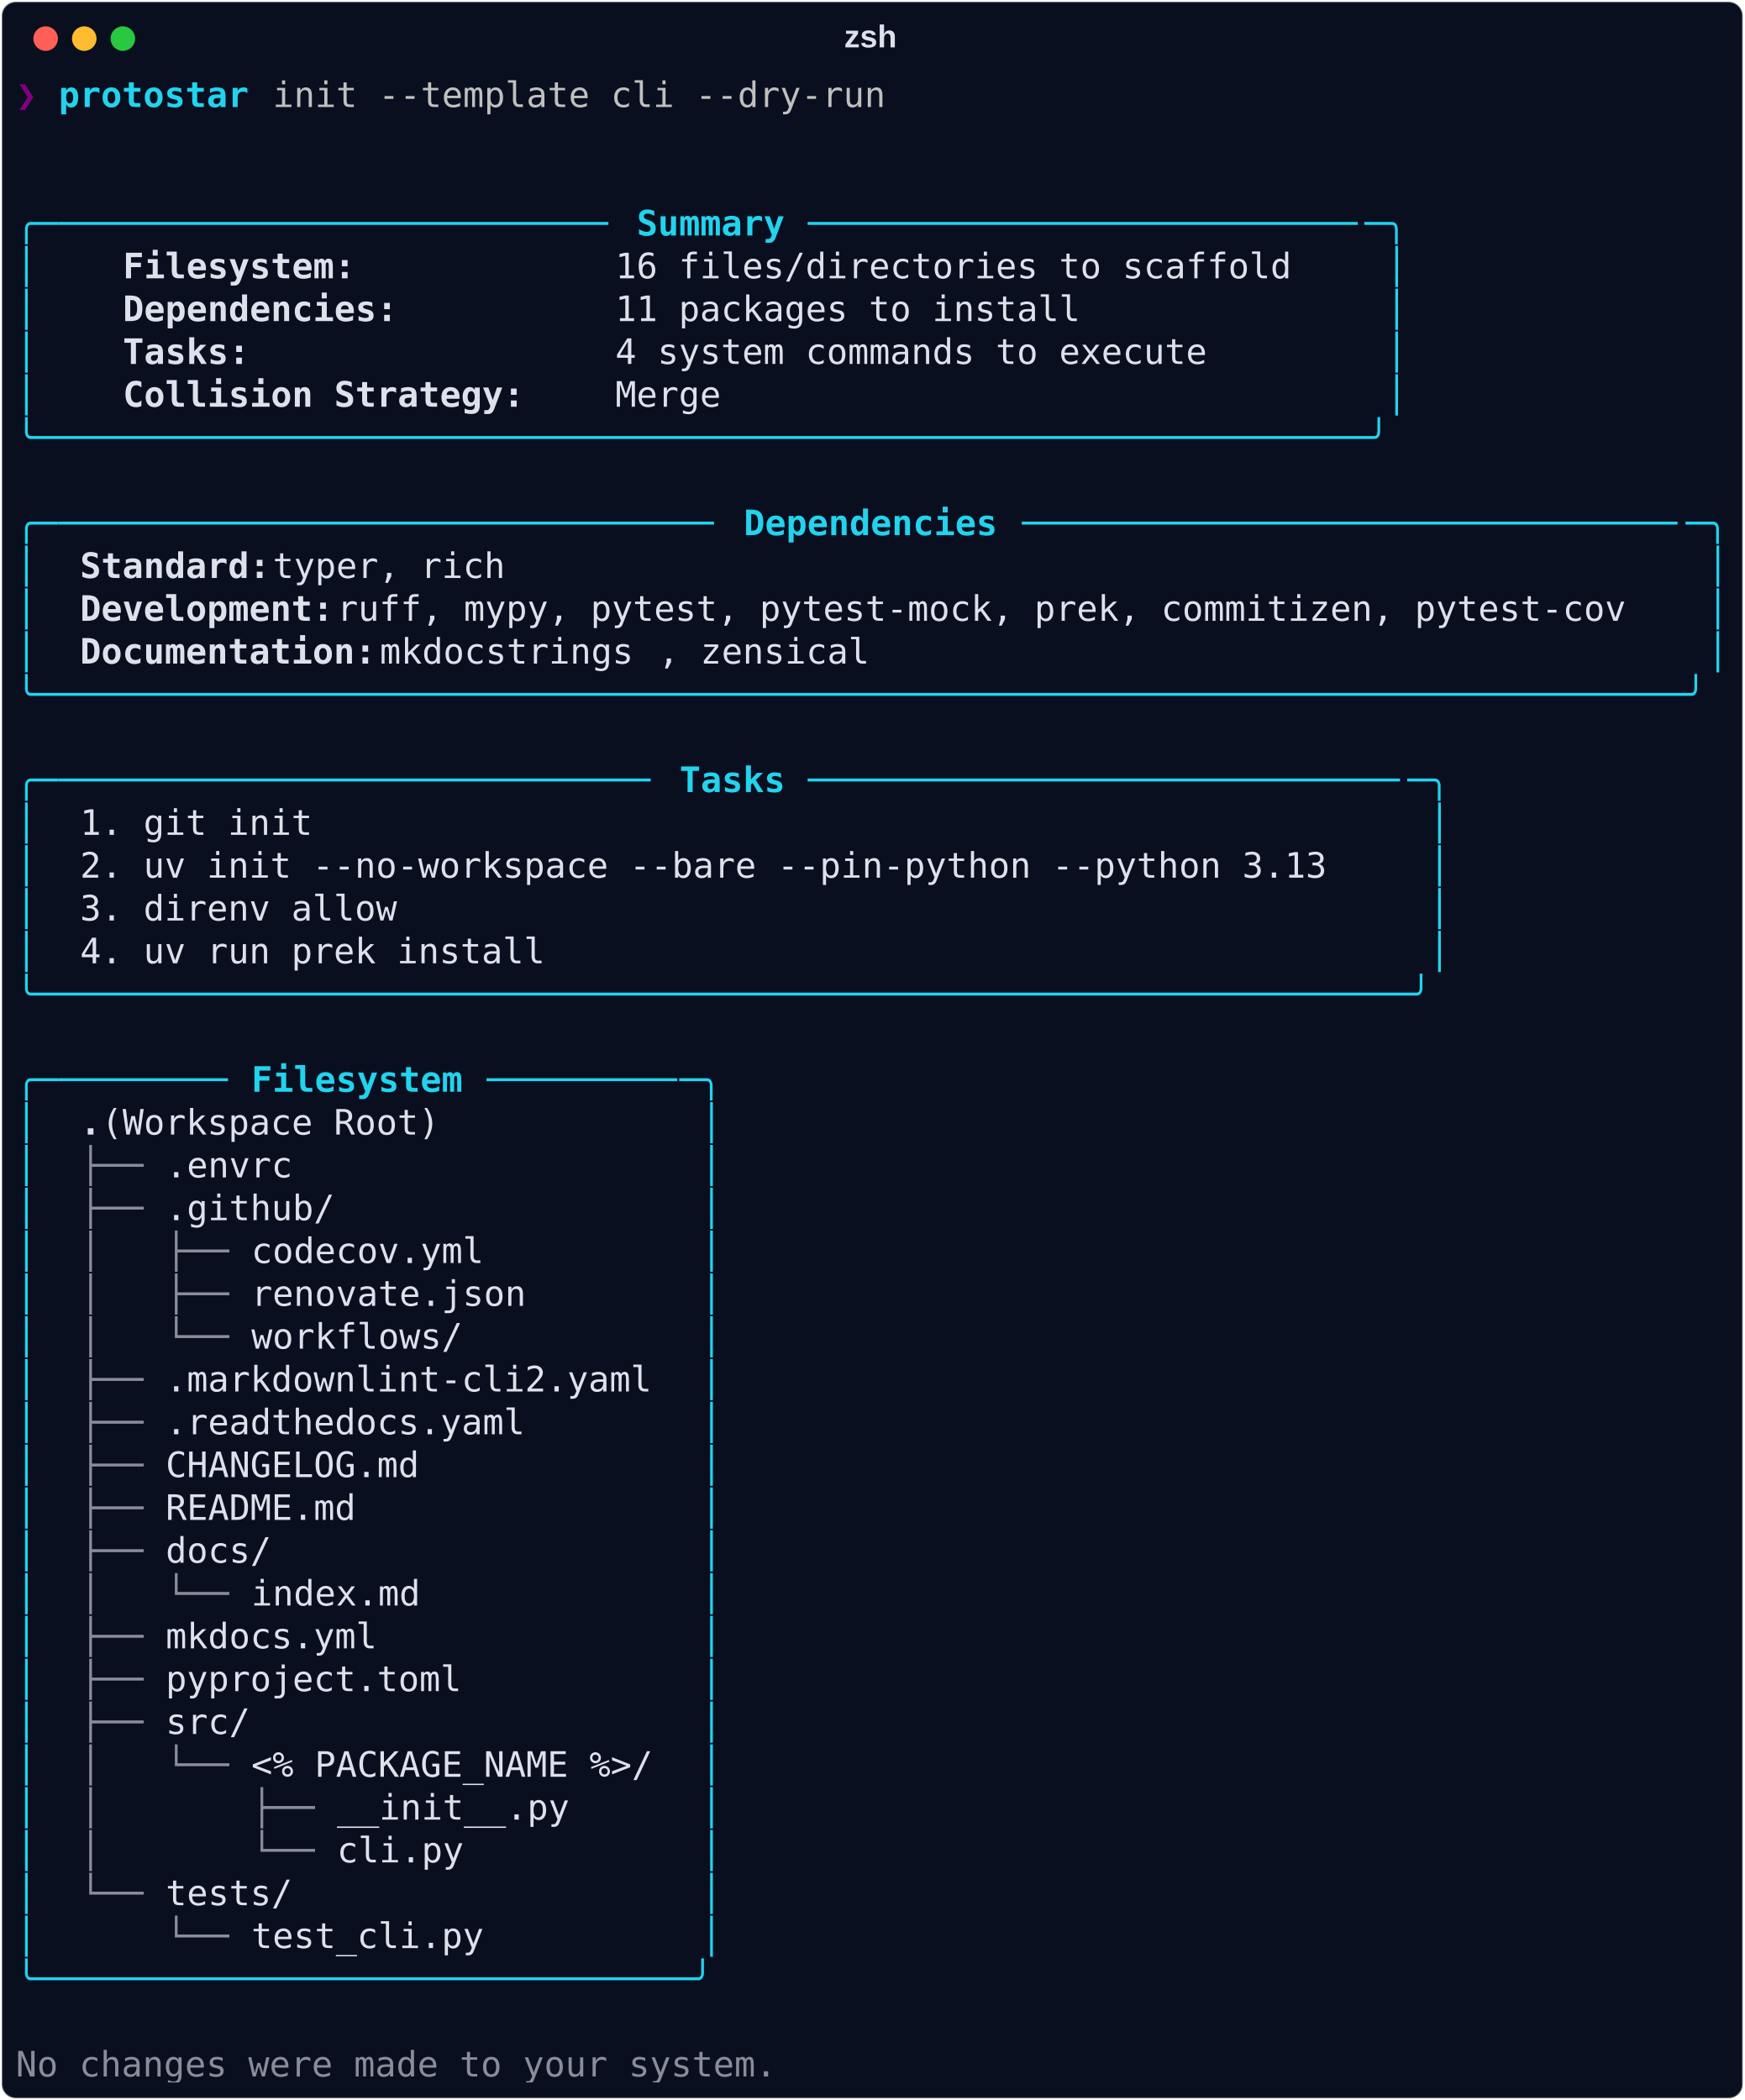
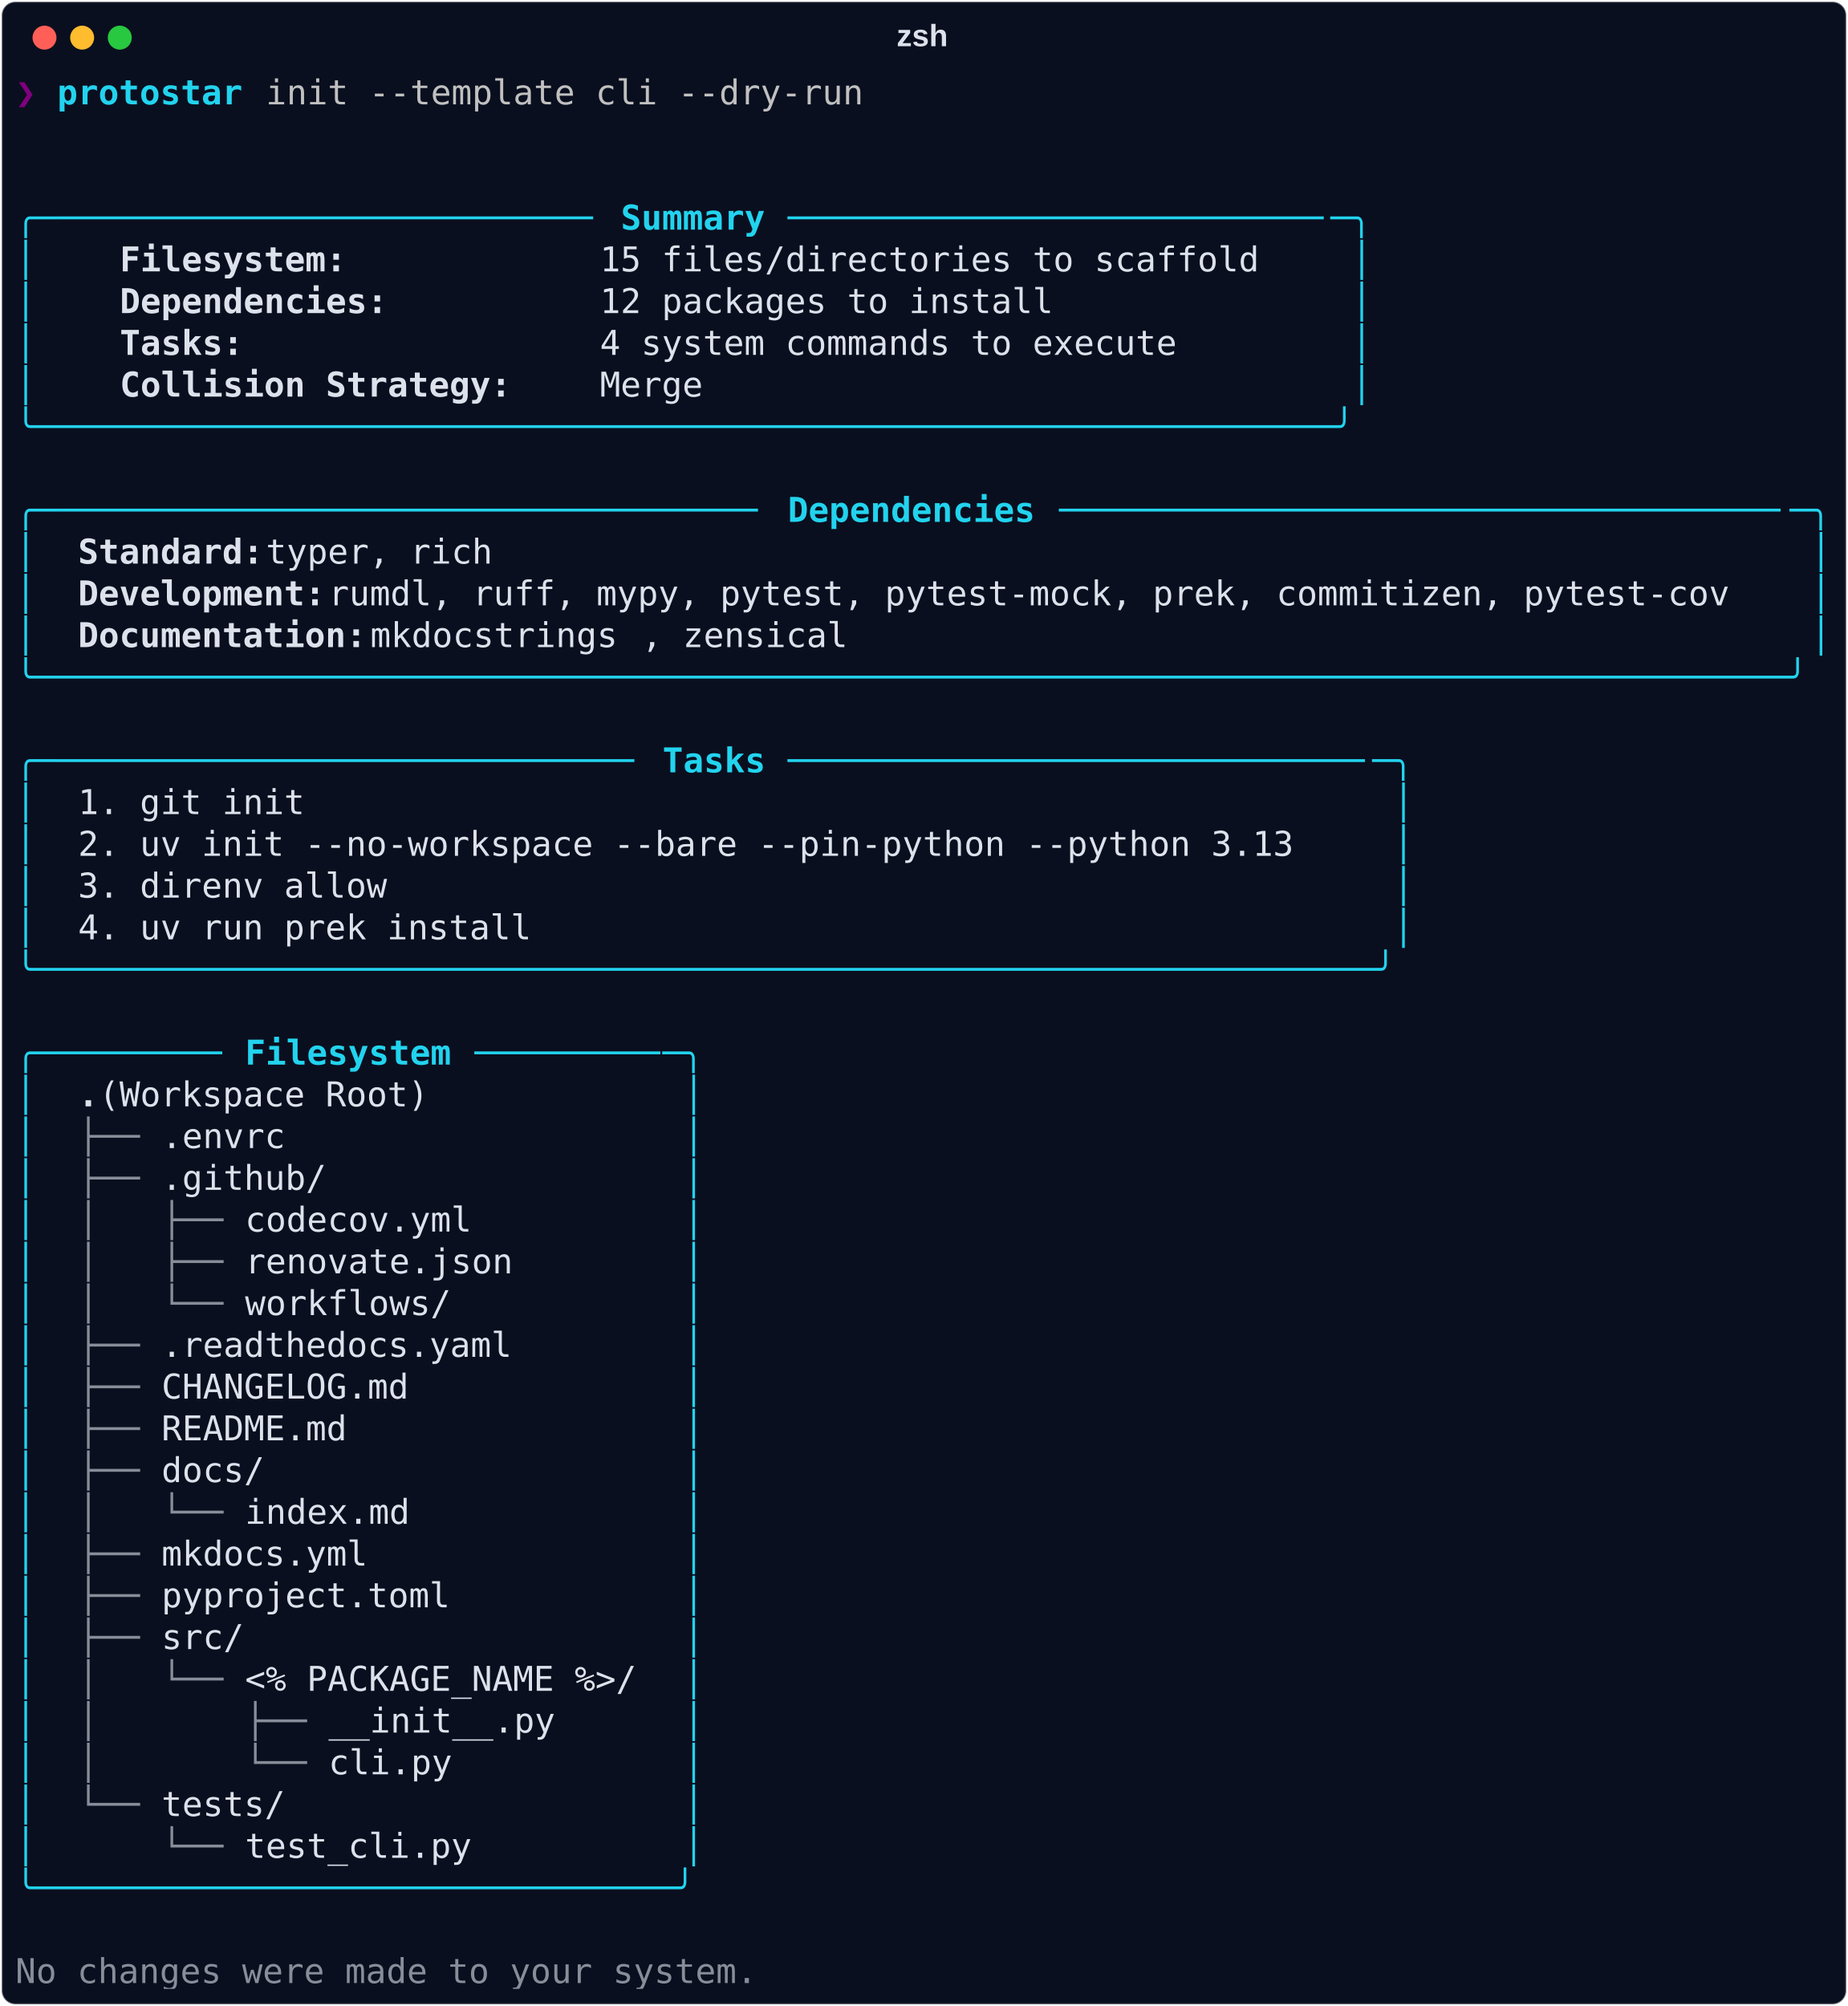
- <svg xmlns="http://www.w3.org/2000/svg" class="rich-terminal" viewBox="0 0 994 1196.8">
+ <svg xmlns="http://www.w3.org/2000/svg" class="rich-terminal" viewBox="0 0 1080 1172.4">
  <style>

    @font-face {
        font-family: "Fira Code";
        src: local("FiraCode-Regular"),
                url("https://cdnjs.cloudflare.com/ajax/libs/firacode/6.2.0/woff2/FiraCode-Regular.woff2") format("woff2"),
                url("https://cdnjs.cloudflare.com/ajax/libs/firacode/6.2.0/woff/FiraCode-Regular.woff") format("woff");
        font-style: normal;
        font-weight: 400;
    }
    @font-face {
        font-family: "Fira Code";
        src: local("FiraCode-Bold"),
                url("https://cdnjs.cloudflare.com/ajax/libs/firacode/6.2.0/woff2/FiraCode-Bold.woff2") format("woff2"),
                url("https://cdnjs.cloudflare.com/ajax/libs/firacode/6.2.0/woff/FiraCode-Bold.woff") format("woff");
        font-style: bold;
        font-weight: 700;
    }

    .cli_dry_run-matrix {
        font-family: Fira Code, monospace;
        font-size: 20px;
        line-height: 24.4px;
        font-variant-east-asian: full-width;
    }

    .cli_dry_run-title {
        font-size: 18px;
        font-weight: bold;
        font-family: arial;
    }

    .cli_dry_run-r1 { fill: #800080;font-weight: bold }
.cli_dry_run-r2 { fill: #22d3ee;font-weight: bold }
.cli_dry_run-r3 { fill: #c0c0c0 }
.cli_dry_run-r4 { fill: #dce1eb }
.cli_dry_run-r5 { fill: #22d3ee }
.cli_dry_run-r6 { fill: #dce1eb;font-weight: bold }
.cli_dry_run-r7 { fill: #888d99 }
    </style>
  <defs>
    <clipPath id="cli_dry_run-clip-terminal">
-       <rect x="0" y="0" width="975.0" height="1145.8" />
+       <rect x="0" y="0" width="1060.4" height="1121.4" />
    </clipPath>
    <clipPath id="cli_dry_run-line-0">
-       <rect x="0" y="1.5" width="976" height="24.65" />
+       <rect x="0" y="1.5" width="1061.4" height="24.65" />
    </clipPath>
    <clipPath id="cli_dry_run-line-1">
-       <rect x="0" y="25.9" width="976" height="24.65" />
+       <rect x="0" y="25.9" width="1061.4" height="24.65" />
    </clipPath>
    <clipPath id="cli_dry_run-line-2">
-       <rect x="0" y="50.3" width="976" height="24.65" />
+       <rect x="0" y="50.3" width="1061.4" height="24.65" />
    </clipPath>
    <clipPath id="cli_dry_run-line-3">
-       <rect x="0" y="74.7" width="976" height="24.65" />
+       <rect x="0" y="74.7" width="1061.4" height="24.65" />
    </clipPath>
    <clipPath id="cli_dry_run-line-4">
-       <rect x="0" y="99.1" width="976" height="24.65" />
+       <rect x="0" y="99.1" width="1061.4" height="24.65" />
    </clipPath>
    <clipPath id="cli_dry_run-line-5">
-       <rect x="0" y="123.5" width="976" height="24.65" />
+       <rect x="0" y="123.5" width="1061.4" height="24.65" />
    </clipPath>
    <clipPath id="cli_dry_run-line-6">
-       <rect x="0" y="147.9" width="976" height="24.65" />
+       <rect x="0" y="147.9" width="1061.4" height="24.65" />
    </clipPath>
    <clipPath id="cli_dry_run-line-7">
-       <rect x="0" y="172.3" width="976" height="24.65" />
+       <rect x="0" y="172.3" width="1061.4" height="24.65" />
    </clipPath>
    <clipPath id="cli_dry_run-line-8">
-       <rect x="0" y="196.7" width="976" height="24.65" />
+       <rect x="0" y="196.7" width="1061.4" height="24.65" />
    </clipPath>
    <clipPath id="cli_dry_run-line-9">
-       <rect x="0" y="221.1" width="976" height="24.65" />
+       <rect x="0" y="221.1" width="1061.4" height="24.65" />
    </clipPath>
    <clipPath id="cli_dry_run-line-10">
-       <rect x="0" y="245.5" width="976" height="24.65" />
+       <rect x="0" y="245.5" width="1061.4" height="24.65" />
    </clipPath>
    <clipPath id="cli_dry_run-line-11">
-       <rect x="0" y="269.9" width="976" height="24.65" />
+       <rect x="0" y="269.9" width="1061.4" height="24.65" />
    </clipPath>
    <clipPath id="cli_dry_run-line-12">
-       <rect x="0" y="294.3" width="976" height="24.65" />
+       <rect x="0" y="294.3" width="1061.4" height="24.65" />
    </clipPath>
    <clipPath id="cli_dry_run-line-13">
-       <rect x="0" y="318.7" width="976" height="24.65" />
+       <rect x="0" y="318.7" width="1061.4" height="24.65" />
    </clipPath>
    <clipPath id="cli_dry_run-line-14">
-       <rect x="0" y="343.1" width="976" height="24.65" />
+       <rect x="0" y="343.1" width="1061.4" height="24.65" />
    </clipPath>
    <clipPath id="cli_dry_run-line-15">
-       <rect x="0" y="367.5" width="976" height="24.65" />
+       <rect x="0" y="367.5" width="1061.4" height="24.65" />
    </clipPath>
    <clipPath id="cli_dry_run-line-16">
-       <rect x="0" y="391.9" width="976" height="24.65" />
+       <rect x="0" y="391.9" width="1061.4" height="24.65" />
    </clipPath>
    <clipPath id="cli_dry_run-line-17">
-       <rect x="0" y="416.3" width="976" height="24.65" />
+       <rect x="0" y="416.3" width="1061.4" height="24.65" />
    </clipPath>
    <clipPath id="cli_dry_run-line-18">
-       <rect x="0" y="440.7" width="976" height="24.65" />
+       <rect x="0" y="440.7" width="1061.4" height="24.65" />
    </clipPath>
    <clipPath id="cli_dry_run-line-19">
-       <rect x="0" y="465.1" width="976" height="24.65" />
+       <rect x="0" y="465.1" width="1061.4" height="24.65" />
    </clipPath>
    <clipPath id="cli_dry_run-line-20">
-       <rect x="0" y="489.5" width="976" height="24.65" />
+       <rect x="0" y="489.5" width="1061.4" height="24.65" />
    </clipPath>
    <clipPath id="cli_dry_run-line-21">
-       <rect x="0" y="513.9" width="976" height="24.65" />
+       <rect x="0" y="513.9" width="1061.4" height="24.65" />
    </clipPath>
    <clipPath id="cli_dry_run-line-22">
-       <rect x="0" y="538.3" width="976" height="24.65" />
+       <rect x="0" y="538.3" width="1061.4" height="24.65" />
    </clipPath>
    <clipPath id="cli_dry_run-line-23">
-       <rect x="0" y="562.7" width="976" height="24.65" />
+       <rect x="0" y="562.7" width="1061.4" height="24.65" />
    </clipPath>
    <clipPath id="cli_dry_run-line-24">
-       <rect x="0" y="587.1" width="976" height="24.65" />
+       <rect x="0" y="587.1" width="1061.4" height="24.65" />
    </clipPath>
    <clipPath id="cli_dry_run-line-25">
-       <rect x="0" y="611.5" width="976" height="24.65" />
+       <rect x="0" y="611.5" width="1061.4" height="24.65" />
    </clipPath>
    <clipPath id="cli_dry_run-line-26">
-       <rect x="0" y="635.9" width="976" height="24.65" />
+       <rect x="0" y="635.9" width="1061.4" height="24.65" />
    </clipPath>
    <clipPath id="cli_dry_run-line-27">
-       <rect x="0" y="660.3" width="976" height="24.65" />
+       <rect x="0" y="660.3" width="1061.4" height="24.65" />
    </clipPath>
    <clipPath id="cli_dry_run-line-28">
-       <rect x="0" y="684.7" width="976" height="24.65" />
+       <rect x="0" y="684.7" width="1061.4" height="24.65" />
    </clipPath>
    <clipPath id="cli_dry_run-line-29">
-       <rect x="0" y="709.1" width="976" height="24.65" />
+       <rect x="0" y="709.1" width="1061.4" height="24.65" />
    </clipPath>
    <clipPath id="cli_dry_run-line-30">
-       <rect x="0" y="733.5" width="976" height="24.65" />
+       <rect x="0" y="733.5" width="1061.4" height="24.65" />
    </clipPath>
    <clipPath id="cli_dry_run-line-31">
-       <rect x="0" y="757.9" width="976" height="24.65" />
+       <rect x="0" y="757.9" width="1061.4" height="24.65" />
    </clipPath>
    <clipPath id="cli_dry_run-line-32">
-       <rect x="0" y="782.3" width="976" height="24.65" />
+       <rect x="0" y="782.3" width="1061.4" height="24.65" />
    </clipPath>
    <clipPath id="cli_dry_run-line-33">
-       <rect x="0" y="806.7" width="976" height="24.65" />
+       <rect x="0" y="806.7" width="1061.4" height="24.65" />
    </clipPath>
    <clipPath id="cli_dry_run-line-34">
-       <rect x="0" y="831.1" width="976" height="24.65" />
+       <rect x="0" y="831.1" width="1061.4" height="24.65" />
    </clipPath>
    <clipPath id="cli_dry_run-line-35">
-       <rect x="0" y="855.5" width="976" height="24.65" />
+       <rect x="0" y="855.5" width="1061.4" height="24.65" />
    </clipPath>
    <clipPath id="cli_dry_run-line-36">
-       <rect x="0" y="879.9" width="976" height="24.65" />
+       <rect x="0" y="879.9" width="1061.4" height="24.65" />
    </clipPath>
    <clipPath id="cli_dry_run-line-37">
-       <rect x="0" y="904.3" width="976" height="24.65" />
+       <rect x="0" y="904.3" width="1061.4" height="24.65" />
    </clipPath>
    <clipPath id="cli_dry_run-line-38">
-       <rect x="0" y="928.7" width="976" height="24.65" />
+       <rect x="0" y="928.7" width="1061.4" height="24.65" />
    </clipPath>
    <clipPath id="cli_dry_run-line-39">
-       <rect x="0" y="953.1" width="976" height="24.65" />
+       <rect x="0" y="953.1" width="1061.4" height="24.65" />
    </clipPath>
    <clipPath id="cli_dry_run-line-40">
-       <rect x="0" y="977.5" width="976" height="24.65" />
+       <rect x="0" y="977.5" width="1061.4" height="24.65" />
    </clipPath>
    <clipPath id="cli_dry_run-line-41">
-       <rect x="0" y="1001.9" width="976" height="24.65" />
+       <rect x="0" y="1001.9" width="1061.4" height="24.65" />
    </clipPath>
    <clipPath id="cli_dry_run-line-42">
-       <rect x="0" y="1026.3" width="976" height="24.65" />
+       <rect x="0" y="1026.3" width="1061.4" height="24.65" />
    </clipPath>
    <clipPath id="cli_dry_run-line-43">
-       <rect x="0" y="1050.7" width="976" height="24.65" />
+       <rect x="0" y="1050.7" width="1061.4" height="24.65" />
    </clipPath>
    <clipPath id="cli_dry_run-line-44">
-       <rect x="0" y="1075.1" width="976" height="24.65" />
-     </clipPath>
-     <clipPath id="cli_dry_run-line-45">
-       <rect x="0" y="1099.5" width="976" height="24.65" />
+       <rect x="0" y="1075.1" width="1061.4" height="24.65" />
    </clipPath>
  </defs>
-   <rect fill="#0a0f1f" stroke="rgba(255,255,255,0.35)" stroke-width="1" x="1" y="1" width="992" height="1194.8" rx="8" />
-   <text class="cli_dry_run-title" fill="#dce1eb" text-anchor="middle" x="496" y="27">zsh</text>
+   <rect fill="#0a0f1f" stroke="rgba(255,255,255,0.35)" stroke-width="1" x="1" y="1" width="1078" height="1170.4" rx="8" />
+   <text class="cli_dry_run-title" fill="#dce1eb" text-anchor="middle" x="539" y="27">zsh</text>
  <g transform="translate(26,22)">
    <circle cx="0" cy="0" r="7" fill="#ff5f57" />
    <circle cx="22" cy="0" r="7" fill="#febc2e" />
    <circle cx="44" cy="0" r="7" fill="#28c840" />
  </g>
  <g transform="translate(9, 41)" clip-path="url(#cli_dry_run-clip-terminal)">
    <g class="cli_dry_run-matrix">
      <text class="cli_dry_run-r1" x="0" y="20" textLength="24.4" clip-path="url(#cli_dry_run-line-0)">❯ </text>
      <text class="cli_dry_run-r2" x="24.4" y="20" textLength="122" clip-path="url(#cli_dry_run-line-0)">protostar </text>
      <text class="cli_dry_run-r3" x="146.4" y="20" textLength="353.8" clip-path="url(#cli_dry_run-line-0)">init --template cli --dry-run</text>
-       <text class="cli_dry_run-r4" x="976" y="20" textLength="12.2" clip-path="url(#cli_dry_run-line-0)">
- </text>
-       <text class="cli_dry_run-r4" x="976" y="44.4" textLength="12.2" clip-path="url(#cli_dry_run-line-1)">
- </text>
-       <text class="cli_dry_run-r4" x="976" y="68.8" textLength="12.2" clip-path="url(#cli_dry_run-line-2)">
+       <text class="cli_dry_run-r4" x="1061.4" y="20" textLength="12.2" clip-path="url(#cli_dry_run-line-0)">
+ </text>
+       <text class="cli_dry_run-r4" x="1061.4" y="44.4" textLength="12.2" clip-path="url(#cli_dry_run-line-1)">
+ </text>
+       <text class="cli_dry_run-r4" x="1061.4" y="68.8" textLength="12.2" clip-path="url(#cli_dry_run-line-2)">
</text>
      <text class="cli_dry_run-r5" x="0" y="93.2" textLength="24.4" clip-path="url(#cli_dry_run-line-3)">╭─</text>
      <text class="cli_dry_run-r5" x="24.4" y="93.2" textLength="317.2" clip-path="url(#cli_dry_run-line-3)">──────────────────────────</text>
      <text class="cli_dry_run-r2" x="353.8" y="93.2" textLength="85.4" clip-path="url(#cli_dry_run-line-3)">Summary</text>
      <text class="cli_dry_run-r5" x="451.4" y="93.2" textLength="317.2" clip-path="url(#cli_dry_run-line-3)">──────────────────────────</text>
      <text class="cli_dry_run-r5" x="768.6" y="93.2" textLength="24.4" clip-path="url(#cli_dry_run-line-3)">─╮</text>
-       <text class="cli_dry_run-r4" x="976" y="93.2" textLength="12.2" clip-path="url(#cli_dry_run-line-3)">
+       <text class="cli_dry_run-r4" x="1061.4" y="93.2" textLength="12.2" clip-path="url(#cli_dry_run-line-3)">
</text>
      <text class="cli_dry_run-r5" x="0" y="117.6" textLength="12.2" clip-path="url(#cli_dry_run-line-4)">│</text>
      <text class="cli_dry_run-r6" x="61" y="117.6" textLength="231.8" clip-path="url(#cli_dry_run-line-4)">        Filesystem:</text>
-       <text class="cli_dry_run-r4" x="341.6" y="117.6" textLength="390.4" clip-path="url(#cli_dry_run-line-4)">16 files/directories to scaffold</text>
+       <text class="cli_dry_run-r4" x="341.6" y="117.6" textLength="390.4" clip-path="url(#cli_dry_run-line-4)">15 files/directories to scaffold</text>
      <text class="cli_dry_run-r5" x="780.8" y="117.6" textLength="12.2" clip-path="url(#cli_dry_run-line-4)">│</text>
-       <text class="cli_dry_run-r4" x="976" y="117.6" textLength="12.2" clip-path="url(#cli_dry_run-line-4)">
+       <text class="cli_dry_run-r4" x="1061.4" y="117.6" textLength="12.2" clip-path="url(#cli_dry_run-line-4)">
</text>
      <text class="cli_dry_run-r5" x="0" y="142" textLength="12.2" clip-path="url(#cli_dry_run-line-5)">│</text>
      <text class="cli_dry_run-r6" x="61" y="142" textLength="231.8" clip-path="url(#cli_dry_run-line-5)">      Dependencies:</text>
-       <text class="cli_dry_run-r4" x="341.6" y="142" textLength="390.4" clip-path="url(#cli_dry_run-line-5)">11 packages to install          </text>
+       <text class="cli_dry_run-r4" x="341.6" y="142" textLength="390.4" clip-path="url(#cli_dry_run-line-5)">12 packages to install          </text>
      <text class="cli_dry_run-r5" x="780.8" y="142" textLength="12.2" clip-path="url(#cli_dry_run-line-5)">│</text>
-       <text class="cli_dry_run-r4" x="976" y="142" textLength="12.2" clip-path="url(#cli_dry_run-line-5)">
+       <text class="cli_dry_run-r4" x="1061.4" y="142" textLength="12.2" clip-path="url(#cli_dry_run-line-5)">
</text>
      <text class="cli_dry_run-r5" x="0" y="166.4" textLength="12.2" clip-path="url(#cli_dry_run-line-6)">│</text>
      <text class="cli_dry_run-r6" x="61" y="166.4" textLength="231.8" clip-path="url(#cli_dry_run-line-6)">             Tasks:</text>
      <text class="cli_dry_run-r4" x="341.6" y="166.4" textLength="390.4" clip-path="url(#cli_dry_run-line-6)">4 system commands to execute    </text>
      <text class="cli_dry_run-r5" x="780.8" y="166.4" textLength="12.2" clip-path="url(#cli_dry_run-line-6)">│</text>
-       <text class="cli_dry_run-r4" x="976" y="166.4" textLength="12.2" clip-path="url(#cli_dry_run-line-6)">
+       <text class="cli_dry_run-r4" x="1061.4" y="166.4" textLength="12.2" clip-path="url(#cli_dry_run-line-6)">
</text>
      <text class="cli_dry_run-r5" x="0" y="190.8" textLength="12.2" clip-path="url(#cli_dry_run-line-7)">│</text>
      <text class="cli_dry_run-r6" x="61" y="190.8" textLength="231.8" clip-path="url(#cli_dry_run-line-7)">Collision Strategy:</text>
      <text class="cli_dry_run-r4" x="341.6" y="190.8" textLength="390.4" clip-path="url(#cli_dry_run-line-7)">Merge                           </text>
      <text class="cli_dry_run-r5" x="780.8" y="190.8" textLength="12.2" clip-path="url(#cli_dry_run-line-7)">│</text>
-       <text class="cli_dry_run-r4" x="976" y="190.8" textLength="12.2" clip-path="url(#cli_dry_run-line-7)">
+       <text class="cli_dry_run-r4" x="1061.4" y="190.8" textLength="12.2" clip-path="url(#cli_dry_run-line-7)">
</text>
      <text class="cli_dry_run-r5" x="0" y="215.2" textLength="793" clip-path="url(#cli_dry_run-line-8)">╰───────────────────────────────────────────────────────────────╯</text>
-       <text class="cli_dry_run-r4" x="976" y="215.2" textLength="12.2" clip-path="url(#cli_dry_run-line-8)">
- </text>
-       <text class="cli_dry_run-r4" x="976" y="239.6" textLength="12.2" clip-path="url(#cli_dry_run-line-9)">
+       <text class="cli_dry_run-r4" x="1061.4" y="215.2" textLength="12.2" clip-path="url(#cli_dry_run-line-8)">
+ </text>
+       <text class="cli_dry_run-r4" x="1061.4" y="239.6" textLength="12.2" clip-path="url(#cli_dry_run-line-9)">
</text>
      <text class="cli_dry_run-r5" x="0" y="264" textLength="24.4" clip-path="url(#cli_dry_run-line-10)">╭─</text>
-       <text class="cli_dry_run-r5" x="24.4" y="264" textLength="378.2" clip-path="url(#cli_dry_run-line-10)">───────────────────────────────</text>
-       <text class="cli_dry_run-r2" x="414.8" y="264" textLength="146.4" clip-path="url(#cli_dry_run-line-10)">Dependencies</text>
-       <text class="cli_dry_run-r5" x="573.4" y="264" textLength="378.2" clip-path="url(#cli_dry_run-line-10)">───────────────────────────────</text>
-       <text class="cli_dry_run-r5" x="951.6" y="264" textLength="24.4" clip-path="url(#cli_dry_run-line-10)">─╮</text>
-       <text class="cli_dry_run-r4" x="976" y="264" textLength="12.2" clip-path="url(#cli_dry_run-line-10)">
+       <text class="cli_dry_run-r5" x="24.4" y="264" textLength="414.8" clip-path="url(#cli_dry_run-line-10)">──────────────────────────────────</text>
+       <text class="cli_dry_run-r2" x="451.4" y="264" textLength="146.4" clip-path="url(#cli_dry_run-line-10)">Dependencies</text>
+       <text class="cli_dry_run-r5" x="610" y="264" textLength="427" clip-path="url(#cli_dry_run-line-10)">───────────────────────────────────</text>
+       <text class="cli_dry_run-r5" x="1037" y="264" textLength="24.4" clip-path="url(#cli_dry_run-line-10)">─╮</text>
+       <text class="cli_dry_run-r4" x="1061.4" y="264" textLength="12.2" clip-path="url(#cli_dry_run-line-10)">
</text>
      <text class="cli_dry_run-r5" x="0" y="288.4" textLength="12.2" clip-path="url(#cli_dry_run-line-11)">│</text>
      <text class="cli_dry_run-r6" x="36.6" y="288.4" textLength="109.8" clip-path="url(#cli_dry_run-line-11)">Standard:</text>
      <text class="cli_dry_run-r4" x="146.4" y="288.4" textLength="146.4" clip-path="url(#cli_dry_run-line-11)"> typer, rich</text>
-       <text class="cli_dry_run-r5" x="963.8" y="288.4" textLength="12.2" clip-path="url(#cli_dry_run-line-11)">│</text>
-       <text class="cli_dry_run-r4" x="976" y="288.4" textLength="12.2" clip-path="url(#cli_dry_run-line-11)">
+       <text class="cli_dry_run-r5" x="1049.2" y="288.4" textLength="12.2" clip-path="url(#cli_dry_run-line-11)">│</text>
+       <text class="cli_dry_run-r4" x="1061.4" y="288.4" textLength="12.2" clip-path="url(#cli_dry_run-line-11)">
</text>
      <text class="cli_dry_run-r5" x="0" y="312.8" textLength="12.2" clip-path="url(#cli_dry_run-line-12)">│</text>
      <text class="cli_dry_run-r6" x="36.6" y="312.8" textLength="146.4" clip-path="url(#cli_dry_run-line-12)">Development:</text>
-       <text class="cli_dry_run-r4" x="183" y="312.8" textLength="756.4" clip-path="url(#cli_dry_run-line-12)"> ruff, mypy, pytest, pytest-mock, prek, commitizen, pytest-cov</text>
-       <text class="cli_dry_run-r5" x="963.8" y="312.8" textLength="12.2" clip-path="url(#cli_dry_run-line-12)">│</text>
-       <text class="cli_dry_run-r4" x="976" y="312.8" textLength="12.2" clip-path="url(#cli_dry_run-line-12)">
+       <text class="cli_dry_run-r4" x="183" y="312.8" textLength="841.8" clip-path="url(#cli_dry_run-line-12)"> rumdl, ruff, mypy, pytest, pytest-mock, prek, commitizen, pytest-cov</text>
+       <text class="cli_dry_run-r5" x="1049.2" y="312.8" textLength="12.2" clip-path="url(#cli_dry_run-line-12)">│</text>
+       <text class="cli_dry_run-r4" x="1061.4" y="312.8" textLength="12.2" clip-path="url(#cli_dry_run-line-12)">
</text>
      <text class="cli_dry_run-r5" x="0" y="337.2" textLength="12.2" clip-path="url(#cli_dry_run-line-13)">│</text>
      <text class="cli_dry_run-r6" x="36.6" y="337.2" textLength="170.8" clip-path="url(#cli_dry_run-line-13)">Documentation:</text>
      <text class="cli_dry_run-r4" x="207.4" y="337.2" textLength="158.6" clip-path="url(#cli_dry_run-line-13)"> mkdocstrings</text>
      <text class="cli_dry_run-r4" x="366" y="337.2" textLength="122" clip-path="url(#cli_dry_run-line-13)">, zensical</text>
-       <text class="cli_dry_run-r5" x="963.8" y="337.2" textLength="12.2" clip-path="url(#cli_dry_run-line-13)">│</text>
-       <text class="cli_dry_run-r4" x="976" y="337.2" textLength="12.2" clip-path="url(#cli_dry_run-line-13)">
- </text>
-       <text class="cli_dry_run-r5" x="0" y="361.6" textLength="976" clip-path="url(#cli_dry_run-line-14)">╰──────────────────────────────────────────────────────────────────────────────╯</text>
-       <text class="cli_dry_run-r4" x="976" y="361.6" textLength="12.2" clip-path="url(#cli_dry_run-line-14)">
- </text>
-       <text class="cli_dry_run-r4" x="976" y="386" textLength="12.2" clip-path="url(#cli_dry_run-line-15)">
+       <text class="cli_dry_run-r5" x="1049.2" y="337.2" textLength="12.2" clip-path="url(#cli_dry_run-line-13)">│</text>
+       <text class="cli_dry_run-r4" x="1061.4" y="337.2" textLength="12.2" clip-path="url(#cli_dry_run-line-13)">
+ </text>
+       <text class="cli_dry_run-r5" x="0" y="361.6" textLength="1061.4" clip-path="url(#cli_dry_run-line-14)">╰─────────────────────────────────────────────────────────────────────────────────────╯</text>
+       <text class="cli_dry_run-r4" x="1061.4" y="361.6" textLength="12.2" clip-path="url(#cli_dry_run-line-14)">
+ </text>
+       <text class="cli_dry_run-r4" x="1061.4" y="386" textLength="12.2" clip-path="url(#cli_dry_run-line-15)">
</text>
      <text class="cli_dry_run-r5" x="0" y="410.4" textLength="24.4" clip-path="url(#cli_dry_run-line-16)">╭─</text>
      <text class="cli_dry_run-r5" x="24.4" y="410.4" textLength="341.6" clip-path="url(#cli_dry_run-line-16)">────────────────────────────</text>
      <text class="cli_dry_run-r2" x="378.2" y="410.4" textLength="61" clip-path="url(#cli_dry_run-line-16)">Tasks</text>
      <text class="cli_dry_run-r5" x="451.4" y="410.4" textLength="341.6" clip-path="url(#cli_dry_run-line-16)">────────────────────────────</text>
      <text class="cli_dry_run-r5" x="793" y="410.4" textLength="24.4" clip-path="url(#cli_dry_run-line-16)">─╮</text>
-       <text class="cli_dry_run-r4" x="976" y="410.4" textLength="12.2" clip-path="url(#cli_dry_run-line-16)">
+       <text class="cli_dry_run-r4" x="1061.4" y="410.4" textLength="12.2" clip-path="url(#cli_dry_run-line-16)">
</text>
      <text class="cli_dry_run-r5" x="0" y="434.8" textLength="12.2" clip-path="url(#cli_dry_run-line-17)">│</text>
      <text class="cli_dry_run-r4" x="36.6" y="434.8" textLength="158.6" clip-path="url(#cli_dry_run-line-17)">  1. git init</text>
      <text class="cli_dry_run-r5" x="805.2" y="434.8" textLength="12.2" clip-path="url(#cli_dry_run-line-17)">│</text>
-       <text class="cli_dry_run-r4" x="976" y="434.8" textLength="12.2" clip-path="url(#cli_dry_run-line-17)">
+       <text class="cli_dry_run-r4" x="1061.4" y="434.8" textLength="12.2" clip-path="url(#cli_dry_run-line-17)">
</text>
      <text class="cli_dry_run-r5" x="0" y="459.2" textLength="12.2" clip-path="url(#cli_dry_run-line-18)">│</text>
      <text class="cli_dry_run-r4" x="36.6" y="459.2" textLength="744.2" clip-path="url(#cli_dry_run-line-18)">  2. uv init --no-workspace --bare --pin-python --python 3.13</text>
      <text class="cli_dry_run-r5" x="805.2" y="459.2" textLength="12.2" clip-path="url(#cli_dry_run-line-18)">│</text>
-       <text class="cli_dry_run-r4" x="976" y="459.2" textLength="12.2" clip-path="url(#cli_dry_run-line-18)">
+       <text class="cli_dry_run-r4" x="1061.4" y="459.2" textLength="12.2" clip-path="url(#cli_dry_run-line-18)">
</text>
      <text class="cli_dry_run-r5" x="0" y="483.6" textLength="12.2" clip-path="url(#cli_dry_run-line-19)">│</text>
      <text class="cli_dry_run-r4" x="36.6" y="483.6" textLength="207.4" clip-path="url(#cli_dry_run-line-19)">  3. direnv allow</text>
      <text class="cli_dry_run-r5" x="805.2" y="483.6" textLength="12.2" clip-path="url(#cli_dry_run-line-19)">│</text>
-       <text class="cli_dry_run-r4" x="976" y="483.6" textLength="12.2" clip-path="url(#cli_dry_run-line-19)">
+       <text class="cli_dry_run-r4" x="1061.4" y="483.6" textLength="12.2" clip-path="url(#cli_dry_run-line-19)">
</text>
      <text class="cli_dry_run-r5" x="0" y="508" textLength="12.2" clip-path="url(#cli_dry_run-line-20)">│</text>
      <text class="cli_dry_run-r4" x="36.6" y="508" textLength="292.8" clip-path="url(#cli_dry_run-line-20)">  4. uv run prek install</text>
      <text class="cli_dry_run-r5" x="805.2" y="508" textLength="12.2" clip-path="url(#cli_dry_run-line-20)">│</text>
-       <text class="cli_dry_run-r4" x="976" y="508" textLength="12.2" clip-path="url(#cli_dry_run-line-20)">
+       <text class="cli_dry_run-r4" x="1061.4" y="508" textLength="12.2" clip-path="url(#cli_dry_run-line-20)">
</text>
      <text class="cli_dry_run-r5" x="0" y="532.4" textLength="817.4" clip-path="url(#cli_dry_run-line-21)">╰─────────────────────────────────────────────────────────────────╯</text>
-       <text class="cli_dry_run-r4" x="976" y="532.4" textLength="12.2" clip-path="url(#cli_dry_run-line-21)">
- </text>
-       <text class="cli_dry_run-r4" x="976" y="556.8" textLength="12.2" clip-path="url(#cli_dry_run-line-22)">
+       <text class="cli_dry_run-r4" x="1061.4" y="532.4" textLength="12.2" clip-path="url(#cli_dry_run-line-21)">
+ </text>
+       <text class="cli_dry_run-r4" x="1061.4" y="556.8" textLength="12.2" clip-path="url(#cli_dry_run-line-22)">
</text>
      <text class="cli_dry_run-r5" x="0" y="581.2" textLength="24.4" clip-path="url(#cli_dry_run-line-23)">╭─</text>
      <text class="cli_dry_run-r5" x="24.4" y="581.2" textLength="97.6" clip-path="url(#cli_dry_run-line-23)">────────</text>
      <text class="cli_dry_run-r2" x="134.2" y="581.2" textLength="122" clip-path="url(#cli_dry_run-line-23)">Filesystem</text>
      <text class="cli_dry_run-r5" x="268.4" y="581.2" textLength="109.8" clip-path="url(#cli_dry_run-line-23)">─────────</text>
      <text class="cli_dry_run-r5" x="378.2" y="581.2" textLength="24.4" clip-path="url(#cli_dry_run-line-23)">─╮</text>
-       <text class="cli_dry_run-r4" x="976" y="581.2" textLength="12.2" clip-path="url(#cli_dry_run-line-23)">
+       <text class="cli_dry_run-r4" x="1061.4" y="581.2" textLength="12.2" clip-path="url(#cli_dry_run-line-23)">
</text>
      <text class="cli_dry_run-r5" x="0" y="605.6" textLength="12.2" clip-path="url(#cli_dry_run-line-24)">│</text>
      <text class="cli_dry_run-r6" x="36.6" y="605.6" textLength="12.2" clip-path="url(#cli_dry_run-line-24)">.</text>
      <text class="cli_dry_run-r4" x="48.8" y="605.6" textLength="207.4" clip-path="url(#cli_dry_run-line-24)"> (Workspace Root)</text>
      <text class="cli_dry_run-r5" x="390.4" y="605.6" textLength="12.2" clip-path="url(#cli_dry_run-line-24)">│</text>
-       <text class="cli_dry_run-r4" x="976" y="605.6" textLength="12.2" clip-path="url(#cli_dry_run-line-24)">
+       <text class="cli_dry_run-r4" x="1061.4" y="605.6" textLength="12.2" clip-path="url(#cli_dry_run-line-24)">
</text>
      <text class="cli_dry_run-r5" x="0" y="630" textLength="12.2" clip-path="url(#cli_dry_run-line-25)">│</text>
      <text class="cli_dry_run-r7" x="36.6" y="630" textLength="48.8" clip-path="url(#cli_dry_run-line-25)">├── </text>
      <text class="cli_dry_run-r4" x="85.4" y="630" textLength="73.2" clip-path="url(#cli_dry_run-line-25)">.envrc</text>
      <text class="cli_dry_run-r5" x="390.4" y="630" textLength="12.2" clip-path="url(#cli_dry_run-line-25)">│</text>
-       <text class="cli_dry_run-r4" x="976" y="630" textLength="12.2" clip-path="url(#cli_dry_run-line-25)">
+       <text class="cli_dry_run-r4" x="1061.4" y="630" textLength="12.2" clip-path="url(#cli_dry_run-line-25)">
</text>
      <text class="cli_dry_run-r5" x="0" y="654.4" textLength="12.2" clip-path="url(#cli_dry_run-line-26)">│</text>
      <text class="cli_dry_run-r7" x="36.6" y="654.4" textLength="48.8" clip-path="url(#cli_dry_run-line-26)">├── </text>
      <text class="cli_dry_run-r4" x="85.4" y="654.4" textLength="97.6" clip-path="url(#cli_dry_run-line-26)">.github/</text>
      <text class="cli_dry_run-r5" x="390.4" y="654.4" textLength="12.2" clip-path="url(#cli_dry_run-line-26)">│</text>
-       <text class="cli_dry_run-r4" x="976" y="654.4" textLength="12.2" clip-path="url(#cli_dry_run-line-26)">
+       <text class="cli_dry_run-r4" x="1061.4" y="654.4" textLength="12.2" clip-path="url(#cli_dry_run-line-26)">
</text>
      <text class="cli_dry_run-r5" x="0" y="678.8" textLength="12.2" clip-path="url(#cli_dry_run-line-27)">│</text>
      <text class="cli_dry_run-r7" x="36.6" y="678.8" textLength="48.8" clip-path="url(#cli_dry_run-line-27)">│   </text>
      <text class="cli_dry_run-r7" x="85.4" y="678.8" textLength="48.8" clip-path="url(#cli_dry_run-line-27)">├── </text>
      <text class="cli_dry_run-r4" x="134.2" y="678.8" textLength="134.2" clip-path="url(#cli_dry_run-line-27)">codecov.yml</text>
      <text class="cli_dry_run-r5" x="390.4" y="678.8" textLength="12.2" clip-path="url(#cli_dry_run-line-27)">│</text>
-       <text class="cli_dry_run-r4" x="976" y="678.8" textLength="12.2" clip-path="url(#cli_dry_run-line-27)">
+       <text class="cli_dry_run-r4" x="1061.4" y="678.8" textLength="12.2" clip-path="url(#cli_dry_run-line-27)">
</text>
      <text class="cli_dry_run-r5" x="0" y="703.2" textLength="12.2" clip-path="url(#cli_dry_run-line-28)">│</text>
      <text class="cli_dry_run-r7" x="36.6" y="703.2" textLength="48.8" clip-path="url(#cli_dry_run-line-28)">│   </text>
      <text class="cli_dry_run-r7" x="85.4" y="703.2" textLength="48.8" clip-path="url(#cli_dry_run-line-28)">├── </text>
      <text class="cli_dry_run-r4" x="134.2" y="703.2" textLength="158.6" clip-path="url(#cli_dry_run-line-28)">renovate.json</text>
      <text class="cli_dry_run-r5" x="390.4" y="703.2" textLength="12.2" clip-path="url(#cli_dry_run-line-28)">│</text>
-       <text class="cli_dry_run-r4" x="976" y="703.2" textLength="12.2" clip-path="url(#cli_dry_run-line-28)">
+       <text class="cli_dry_run-r4" x="1061.4" y="703.2" textLength="12.2" clip-path="url(#cli_dry_run-line-28)">
</text>
      <text class="cli_dry_run-r5" x="0" y="727.6" textLength="12.2" clip-path="url(#cli_dry_run-line-29)">│</text>
      <text class="cli_dry_run-r7" x="36.6" y="727.6" textLength="48.8" clip-path="url(#cli_dry_run-line-29)">│   </text>
      <text class="cli_dry_run-r7" x="85.4" y="727.6" textLength="48.8" clip-path="url(#cli_dry_run-line-29)">└── </text>
      <text class="cli_dry_run-r4" x="134.2" y="727.6" textLength="122" clip-path="url(#cli_dry_run-line-29)">workflows/</text>
      <text class="cli_dry_run-r5" x="390.4" y="727.6" textLength="12.2" clip-path="url(#cli_dry_run-line-29)">│</text>
-       <text class="cli_dry_run-r4" x="976" y="727.6" textLength="12.2" clip-path="url(#cli_dry_run-line-29)">
+       <text class="cli_dry_run-r4" x="1061.4" y="727.6" textLength="12.2" clip-path="url(#cli_dry_run-line-29)">
</text>
      <text class="cli_dry_run-r5" x="0" y="752" textLength="12.2" clip-path="url(#cli_dry_run-line-30)">│</text>
      <text class="cli_dry_run-r7" x="36.6" y="752" textLength="48.8" clip-path="url(#cli_dry_run-line-30)">├── </text>
-       <text class="cli_dry_run-r4" x="85.4" y="752" textLength="280.6" clip-path="url(#cli_dry_run-line-30)">.markdownlint-cli2.yaml</text>
+       <text class="cli_dry_run-r4" x="85.4" y="752" textLength="207.4" clip-path="url(#cli_dry_run-line-30)">.readthedocs.yaml</text>
      <text class="cli_dry_run-r5" x="390.4" y="752" textLength="12.2" clip-path="url(#cli_dry_run-line-30)">│</text>
-       <text class="cli_dry_run-r4" x="976" y="752" textLength="12.2" clip-path="url(#cli_dry_run-line-30)">
+       <text class="cli_dry_run-r4" x="1061.4" y="752" textLength="12.2" clip-path="url(#cli_dry_run-line-30)">
</text>
      <text class="cli_dry_run-r5" x="0" y="776.4" textLength="12.2" clip-path="url(#cli_dry_run-line-31)">│</text>
      <text class="cli_dry_run-r7" x="36.6" y="776.4" textLength="48.8" clip-path="url(#cli_dry_run-line-31)">├── </text>
-       <text class="cli_dry_run-r4" x="85.4" y="776.4" textLength="207.4" clip-path="url(#cli_dry_run-line-31)">.readthedocs.yaml</text>
+       <text class="cli_dry_run-r4" x="85.4" y="776.4" textLength="146.4" clip-path="url(#cli_dry_run-line-31)">CHANGELOG.md</text>
      <text class="cli_dry_run-r5" x="390.4" y="776.4" textLength="12.2" clip-path="url(#cli_dry_run-line-31)">│</text>
-       <text class="cli_dry_run-r4" x="976" y="776.4" textLength="12.2" clip-path="url(#cli_dry_run-line-31)">
+       <text class="cli_dry_run-r4" x="1061.4" y="776.4" textLength="12.2" clip-path="url(#cli_dry_run-line-31)">
</text>
      <text class="cli_dry_run-r5" x="0" y="800.8" textLength="12.2" clip-path="url(#cli_dry_run-line-32)">│</text>
      <text class="cli_dry_run-r7" x="36.6" y="800.8" textLength="48.8" clip-path="url(#cli_dry_run-line-32)">├── </text>
-       <text class="cli_dry_run-r4" x="85.4" y="800.8" textLength="146.4" clip-path="url(#cli_dry_run-line-32)">CHANGELOG.md</text>
+       <text class="cli_dry_run-r4" x="85.4" y="800.8" textLength="109.8" clip-path="url(#cli_dry_run-line-32)">README.md</text>
      <text class="cli_dry_run-r5" x="390.4" y="800.8" textLength="12.2" clip-path="url(#cli_dry_run-line-32)">│</text>
-       <text class="cli_dry_run-r4" x="976" y="800.8" textLength="12.2" clip-path="url(#cli_dry_run-line-32)">
+       <text class="cli_dry_run-r4" x="1061.4" y="800.8" textLength="12.2" clip-path="url(#cli_dry_run-line-32)">
</text>
      <text class="cli_dry_run-r5" x="0" y="825.2" textLength="12.2" clip-path="url(#cli_dry_run-line-33)">│</text>
      <text class="cli_dry_run-r7" x="36.6" y="825.2" textLength="48.8" clip-path="url(#cli_dry_run-line-33)">├── </text>
-       <text class="cli_dry_run-r4" x="85.4" y="825.2" textLength="109.8" clip-path="url(#cli_dry_run-line-33)">README.md</text>
+       <text class="cli_dry_run-r4" x="85.4" y="825.2" textLength="61" clip-path="url(#cli_dry_run-line-33)">docs/</text>
      <text class="cli_dry_run-r5" x="390.4" y="825.2" textLength="12.2" clip-path="url(#cli_dry_run-line-33)">│</text>
-       <text class="cli_dry_run-r4" x="976" y="825.2" textLength="12.2" clip-path="url(#cli_dry_run-line-33)">
+       <text class="cli_dry_run-r4" x="1061.4" y="825.2" textLength="12.2" clip-path="url(#cli_dry_run-line-33)">
</text>
      <text class="cli_dry_run-r5" x="0" y="849.6" textLength="12.2" clip-path="url(#cli_dry_run-line-34)">│</text>
-       <text class="cli_dry_run-r7" x="36.6" y="849.6" textLength="48.8" clip-path="url(#cli_dry_run-line-34)">├── </text>
-       <text class="cli_dry_run-r4" x="85.4" y="849.6" textLength="61" clip-path="url(#cli_dry_run-line-34)">docs/</text>
+       <text class="cli_dry_run-r7" x="36.6" y="849.6" textLength="48.8" clip-path="url(#cli_dry_run-line-34)">│   </text>
+       <text class="cli_dry_run-r7" x="85.4" y="849.6" textLength="48.8" clip-path="url(#cli_dry_run-line-34)">└── </text>
+       <text class="cli_dry_run-r4" x="134.2" y="849.6" textLength="97.6" clip-path="url(#cli_dry_run-line-34)">index.md</text>
      <text class="cli_dry_run-r5" x="390.4" y="849.6" textLength="12.2" clip-path="url(#cli_dry_run-line-34)">│</text>
-       <text class="cli_dry_run-r4" x="976" y="849.6" textLength="12.2" clip-path="url(#cli_dry_run-line-34)">
+       <text class="cli_dry_run-r4" x="1061.4" y="849.6" textLength="12.2" clip-path="url(#cli_dry_run-line-34)">
</text>
      <text class="cli_dry_run-r5" x="0" y="874" textLength="12.2" clip-path="url(#cli_dry_run-line-35)">│</text>
-       <text class="cli_dry_run-r7" x="36.6" y="874" textLength="48.8" clip-path="url(#cli_dry_run-line-35)">│   </text>
-       <text class="cli_dry_run-r7" x="85.4" y="874" textLength="48.8" clip-path="url(#cli_dry_run-line-35)">└── </text>
-       <text class="cli_dry_run-r4" x="134.2" y="874" textLength="97.6" clip-path="url(#cli_dry_run-line-35)">index.md</text>
+       <text class="cli_dry_run-r7" x="36.6" y="874" textLength="48.8" clip-path="url(#cli_dry_run-line-35)">├── </text>
+       <text class="cli_dry_run-r4" x="85.4" y="874" textLength="122" clip-path="url(#cli_dry_run-line-35)">mkdocs.yml</text>
      <text class="cli_dry_run-r5" x="390.4" y="874" textLength="12.2" clip-path="url(#cli_dry_run-line-35)">│</text>
-       <text class="cli_dry_run-r4" x="976" y="874" textLength="12.2" clip-path="url(#cli_dry_run-line-35)">
+       <text class="cli_dry_run-r4" x="1061.4" y="874" textLength="12.2" clip-path="url(#cli_dry_run-line-35)">
</text>
      <text class="cli_dry_run-r5" x="0" y="898.4" textLength="12.2" clip-path="url(#cli_dry_run-line-36)">│</text>
      <text class="cli_dry_run-r7" x="36.6" y="898.4" textLength="48.8" clip-path="url(#cli_dry_run-line-36)">├── </text>
-       <text class="cli_dry_run-r4" x="85.4" y="898.4" textLength="122" clip-path="url(#cli_dry_run-line-36)">mkdocs.yml</text>
+       <text class="cli_dry_run-r4" x="85.4" y="898.4" textLength="170.8" clip-path="url(#cli_dry_run-line-36)">pyproject.toml</text>
      <text class="cli_dry_run-r5" x="390.4" y="898.4" textLength="12.2" clip-path="url(#cli_dry_run-line-36)">│</text>
-       <text class="cli_dry_run-r4" x="976" y="898.4" textLength="12.2" clip-path="url(#cli_dry_run-line-36)">
+       <text class="cli_dry_run-r4" x="1061.4" y="898.4" textLength="12.2" clip-path="url(#cli_dry_run-line-36)">
</text>
      <text class="cli_dry_run-r5" x="0" y="922.8" textLength="12.2" clip-path="url(#cli_dry_run-line-37)">│</text>
      <text class="cli_dry_run-r7" x="36.6" y="922.8" textLength="48.8" clip-path="url(#cli_dry_run-line-37)">├── </text>
-       <text class="cli_dry_run-r4" x="85.4" y="922.8" textLength="170.8" clip-path="url(#cli_dry_run-line-37)">pyproject.toml</text>
+       <text class="cli_dry_run-r4" x="85.4" y="922.8" textLength="48.8" clip-path="url(#cli_dry_run-line-37)">src/</text>
      <text class="cli_dry_run-r5" x="390.4" y="922.8" textLength="12.2" clip-path="url(#cli_dry_run-line-37)">│</text>
-       <text class="cli_dry_run-r4" x="976" y="922.8" textLength="12.2" clip-path="url(#cli_dry_run-line-37)">
+       <text class="cli_dry_run-r4" x="1061.4" y="922.8" textLength="12.2" clip-path="url(#cli_dry_run-line-37)">
</text>
      <text class="cli_dry_run-r5" x="0" y="947.2" textLength="12.2" clip-path="url(#cli_dry_run-line-38)">│</text>
-       <text class="cli_dry_run-r7" x="36.6" y="947.2" textLength="48.8" clip-path="url(#cli_dry_run-line-38)">├── </text>
-       <text class="cli_dry_run-r4" x="85.4" y="947.2" textLength="48.8" clip-path="url(#cli_dry_run-line-38)">src/</text>
+       <text class="cli_dry_run-r7" x="36.6" y="947.2" textLength="48.8" clip-path="url(#cli_dry_run-line-38)">│   </text>
+       <text class="cli_dry_run-r7" x="85.4" y="947.2" textLength="48.8" clip-path="url(#cli_dry_run-line-38)">└── </text>
+       <text class="cli_dry_run-r4" x="134.2" y="947.2" textLength="231.8" clip-path="url(#cli_dry_run-line-38)">&lt;% PACKAGE_NAME %&gt;/</text>
      <text class="cli_dry_run-r5" x="390.4" y="947.2" textLength="12.2" clip-path="url(#cli_dry_run-line-38)">│</text>
-       <text class="cli_dry_run-r4" x="976" y="947.2" textLength="12.2" clip-path="url(#cli_dry_run-line-38)">
+       <text class="cli_dry_run-r4" x="1061.4" y="947.2" textLength="12.2" clip-path="url(#cli_dry_run-line-38)">
</text>
      <text class="cli_dry_run-r5" x="0" y="971.6" textLength="12.2" clip-path="url(#cli_dry_run-line-39)">│</text>
      <text class="cli_dry_run-r7" x="36.6" y="971.6" textLength="48.8" clip-path="url(#cli_dry_run-line-39)">│   </text>
-       <text class="cli_dry_run-r7" x="85.4" y="971.6" textLength="48.8" clip-path="url(#cli_dry_run-line-39)">└── </text>
-       <text class="cli_dry_run-r4" x="134.2" y="971.6" textLength="231.8" clip-path="url(#cli_dry_run-line-39)">&lt;% PACKAGE_NAME %&gt;/</text>
+       <text class="cli_dry_run-r7" x="134.2" y="971.6" textLength="48.8" clip-path="url(#cli_dry_run-line-39)">├── </text>
+       <text class="cli_dry_run-r4" x="183" y="971.6" textLength="134.2" clip-path="url(#cli_dry_run-line-39)">__init__.py</text>
      <text class="cli_dry_run-r5" x="390.4" y="971.6" textLength="12.2" clip-path="url(#cli_dry_run-line-39)">│</text>
-       <text class="cli_dry_run-r4" x="976" y="971.6" textLength="12.2" clip-path="url(#cli_dry_run-line-39)">
+       <text class="cli_dry_run-r4" x="1061.4" y="971.6" textLength="12.2" clip-path="url(#cli_dry_run-line-39)">
</text>
      <text class="cli_dry_run-r5" x="0" y="996" textLength="12.2" clip-path="url(#cli_dry_run-line-40)">│</text>
      <text class="cli_dry_run-r7" x="36.6" y="996" textLength="48.8" clip-path="url(#cli_dry_run-line-40)">│   </text>
-       <text class="cli_dry_run-r7" x="134.2" y="996" textLength="48.8" clip-path="url(#cli_dry_run-line-40)">├── </text>
-       <text class="cli_dry_run-r4" x="183" y="996" textLength="134.2" clip-path="url(#cli_dry_run-line-40)">__init__.py</text>
+       <text class="cli_dry_run-r7" x="134.2" y="996" textLength="48.8" clip-path="url(#cli_dry_run-line-40)">└── </text>
+       <text class="cli_dry_run-r4" x="183" y="996" textLength="73.2" clip-path="url(#cli_dry_run-line-40)">cli.py</text>
      <text class="cli_dry_run-r5" x="390.4" y="996" textLength="12.2" clip-path="url(#cli_dry_run-line-40)">│</text>
-       <text class="cli_dry_run-r4" x="976" y="996" textLength="12.2" clip-path="url(#cli_dry_run-line-40)">
+       <text class="cli_dry_run-r4" x="1061.4" y="996" textLength="12.2" clip-path="url(#cli_dry_run-line-40)">
</text>
      <text class="cli_dry_run-r5" x="0" y="1020.4" textLength="12.2" clip-path="url(#cli_dry_run-line-41)">│</text>
-       <text class="cli_dry_run-r7" x="36.6" y="1020.4" textLength="48.8" clip-path="url(#cli_dry_run-line-41)">│   </text>
-       <text class="cli_dry_run-r7" x="134.2" y="1020.4" textLength="48.8" clip-path="url(#cli_dry_run-line-41)">└── </text>
-       <text class="cli_dry_run-r4" x="183" y="1020.4" textLength="73.2" clip-path="url(#cli_dry_run-line-41)">cli.py</text>
+       <text class="cli_dry_run-r7" x="36.6" y="1020.4" textLength="48.8" clip-path="url(#cli_dry_run-line-41)">└── </text>
+       <text class="cli_dry_run-r4" x="85.4" y="1020.4" textLength="73.2" clip-path="url(#cli_dry_run-line-41)">tests/</text>
      <text class="cli_dry_run-r5" x="390.4" y="1020.4" textLength="12.2" clip-path="url(#cli_dry_run-line-41)">│</text>
-       <text class="cli_dry_run-r4" x="976" y="1020.4" textLength="12.2" clip-path="url(#cli_dry_run-line-41)">
+       <text class="cli_dry_run-r4" x="1061.4" y="1020.4" textLength="12.2" clip-path="url(#cli_dry_run-line-41)">
</text>
      <text class="cli_dry_run-r5" x="0" y="1044.8" textLength="12.2" clip-path="url(#cli_dry_run-line-42)">│</text>
-       <text class="cli_dry_run-r7" x="36.6" y="1044.8" textLength="48.8" clip-path="url(#cli_dry_run-line-42)">└── </text>
-       <text class="cli_dry_run-r4" x="85.4" y="1044.8" textLength="73.2" clip-path="url(#cli_dry_run-line-42)">tests/</text>
+       <text class="cli_dry_run-r7" x="85.4" y="1044.8" textLength="48.8" clip-path="url(#cli_dry_run-line-42)">└── </text>
+       <text class="cli_dry_run-r4" x="134.2" y="1044.8" textLength="134.2" clip-path="url(#cli_dry_run-line-42)">test_cli.py</text>
      <text class="cli_dry_run-r5" x="390.4" y="1044.8" textLength="12.2" clip-path="url(#cli_dry_run-line-42)">│</text>
-       <text class="cli_dry_run-r4" x="976" y="1044.8" textLength="12.2" clip-path="url(#cli_dry_run-line-42)">
- </text>
-       <text class="cli_dry_run-r5" x="0" y="1069.2" textLength="12.2" clip-path="url(#cli_dry_run-line-43)">│</text>
-       <text class="cli_dry_run-r7" x="85.4" y="1069.2" textLength="48.8" clip-path="url(#cli_dry_run-line-43)">└── </text>
-       <text class="cli_dry_run-r4" x="134.2" y="1069.2" textLength="134.2" clip-path="url(#cli_dry_run-line-43)">test_cli.py</text>
-       <text class="cli_dry_run-r5" x="390.4" y="1069.2" textLength="12.2" clip-path="url(#cli_dry_run-line-43)">│</text>
-       <text class="cli_dry_run-r4" x="976" y="1069.2" textLength="12.2" clip-path="url(#cli_dry_run-line-43)">
- </text>
-       <text class="cli_dry_run-r5" x="0" y="1093.6" textLength="402.6" clip-path="url(#cli_dry_run-line-44)">╰───────────────────────────────╯</text>
-       <text class="cli_dry_run-r4" x="976" y="1093.6" textLength="12.2" clip-path="url(#cli_dry_run-line-44)">
- </text>
-       <text class="cli_dry_run-r4" x="976" y="1118" textLength="12.2" clip-path="url(#cli_dry_run-line-45)">
- </text>
-       <text class="cli_dry_run-r7" x="0" y="1142.4" textLength="439.2" clip-path="url(#cli_dry_run-line-46)">No changes were made to your system.</text>
-       <text class="cli_dry_run-r4" x="976" y="1142.4" textLength="12.2" clip-path="url(#cli_dry_run-line-46)">
+       <text class="cli_dry_run-r4" x="1061.4" y="1044.8" textLength="12.2" clip-path="url(#cli_dry_run-line-42)">
+ </text>
+       <text class="cli_dry_run-r5" x="0" y="1069.2" textLength="402.6" clip-path="url(#cli_dry_run-line-43)">╰───────────────────────────────╯</text>
+       <text class="cli_dry_run-r4" x="1061.4" y="1069.2" textLength="12.2" clip-path="url(#cli_dry_run-line-43)">
+ </text>
+       <text class="cli_dry_run-r4" x="1061.4" y="1093.6" textLength="12.2" clip-path="url(#cli_dry_run-line-44)">
+ </text>
+       <text class="cli_dry_run-r7" x="0" y="1118" textLength="439.2" clip-path="url(#cli_dry_run-line-45)">No changes were made to your system.</text>
+       <text class="cli_dry_run-r4" x="1061.4" y="1118" textLength="12.2" clip-path="url(#cli_dry_run-line-45)">
</text>
    </g>
  </g>
</svg>
